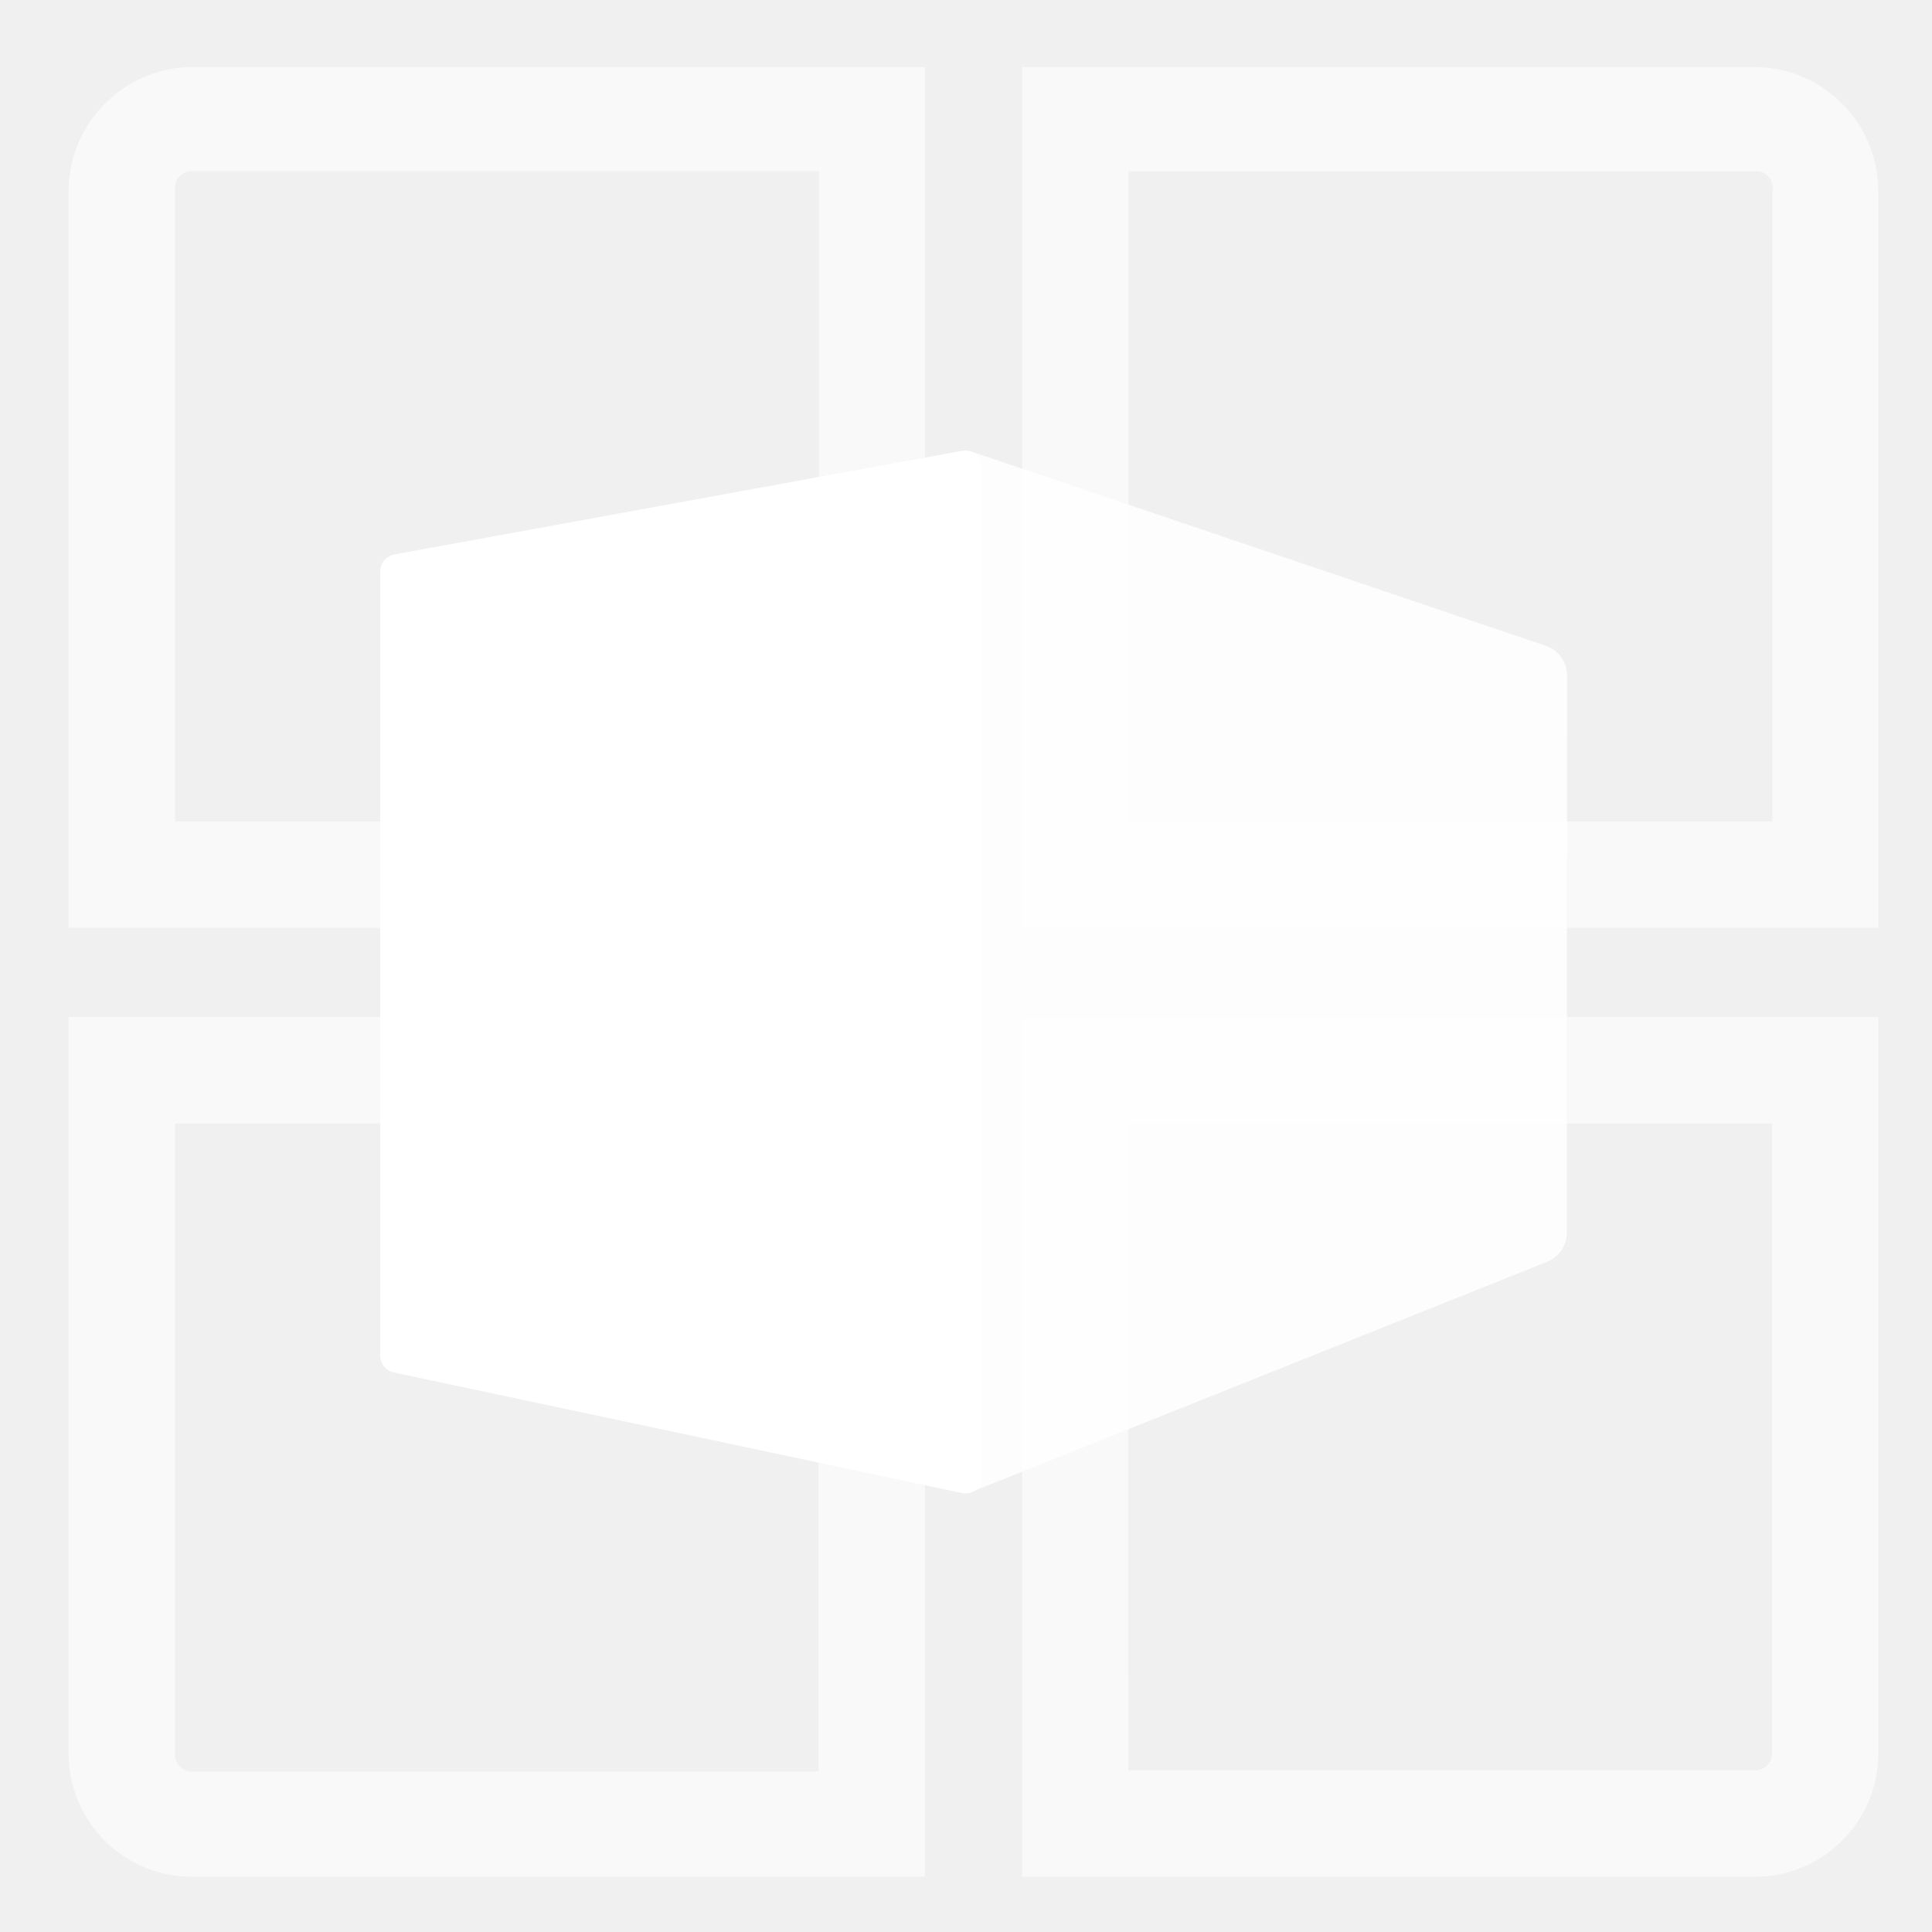
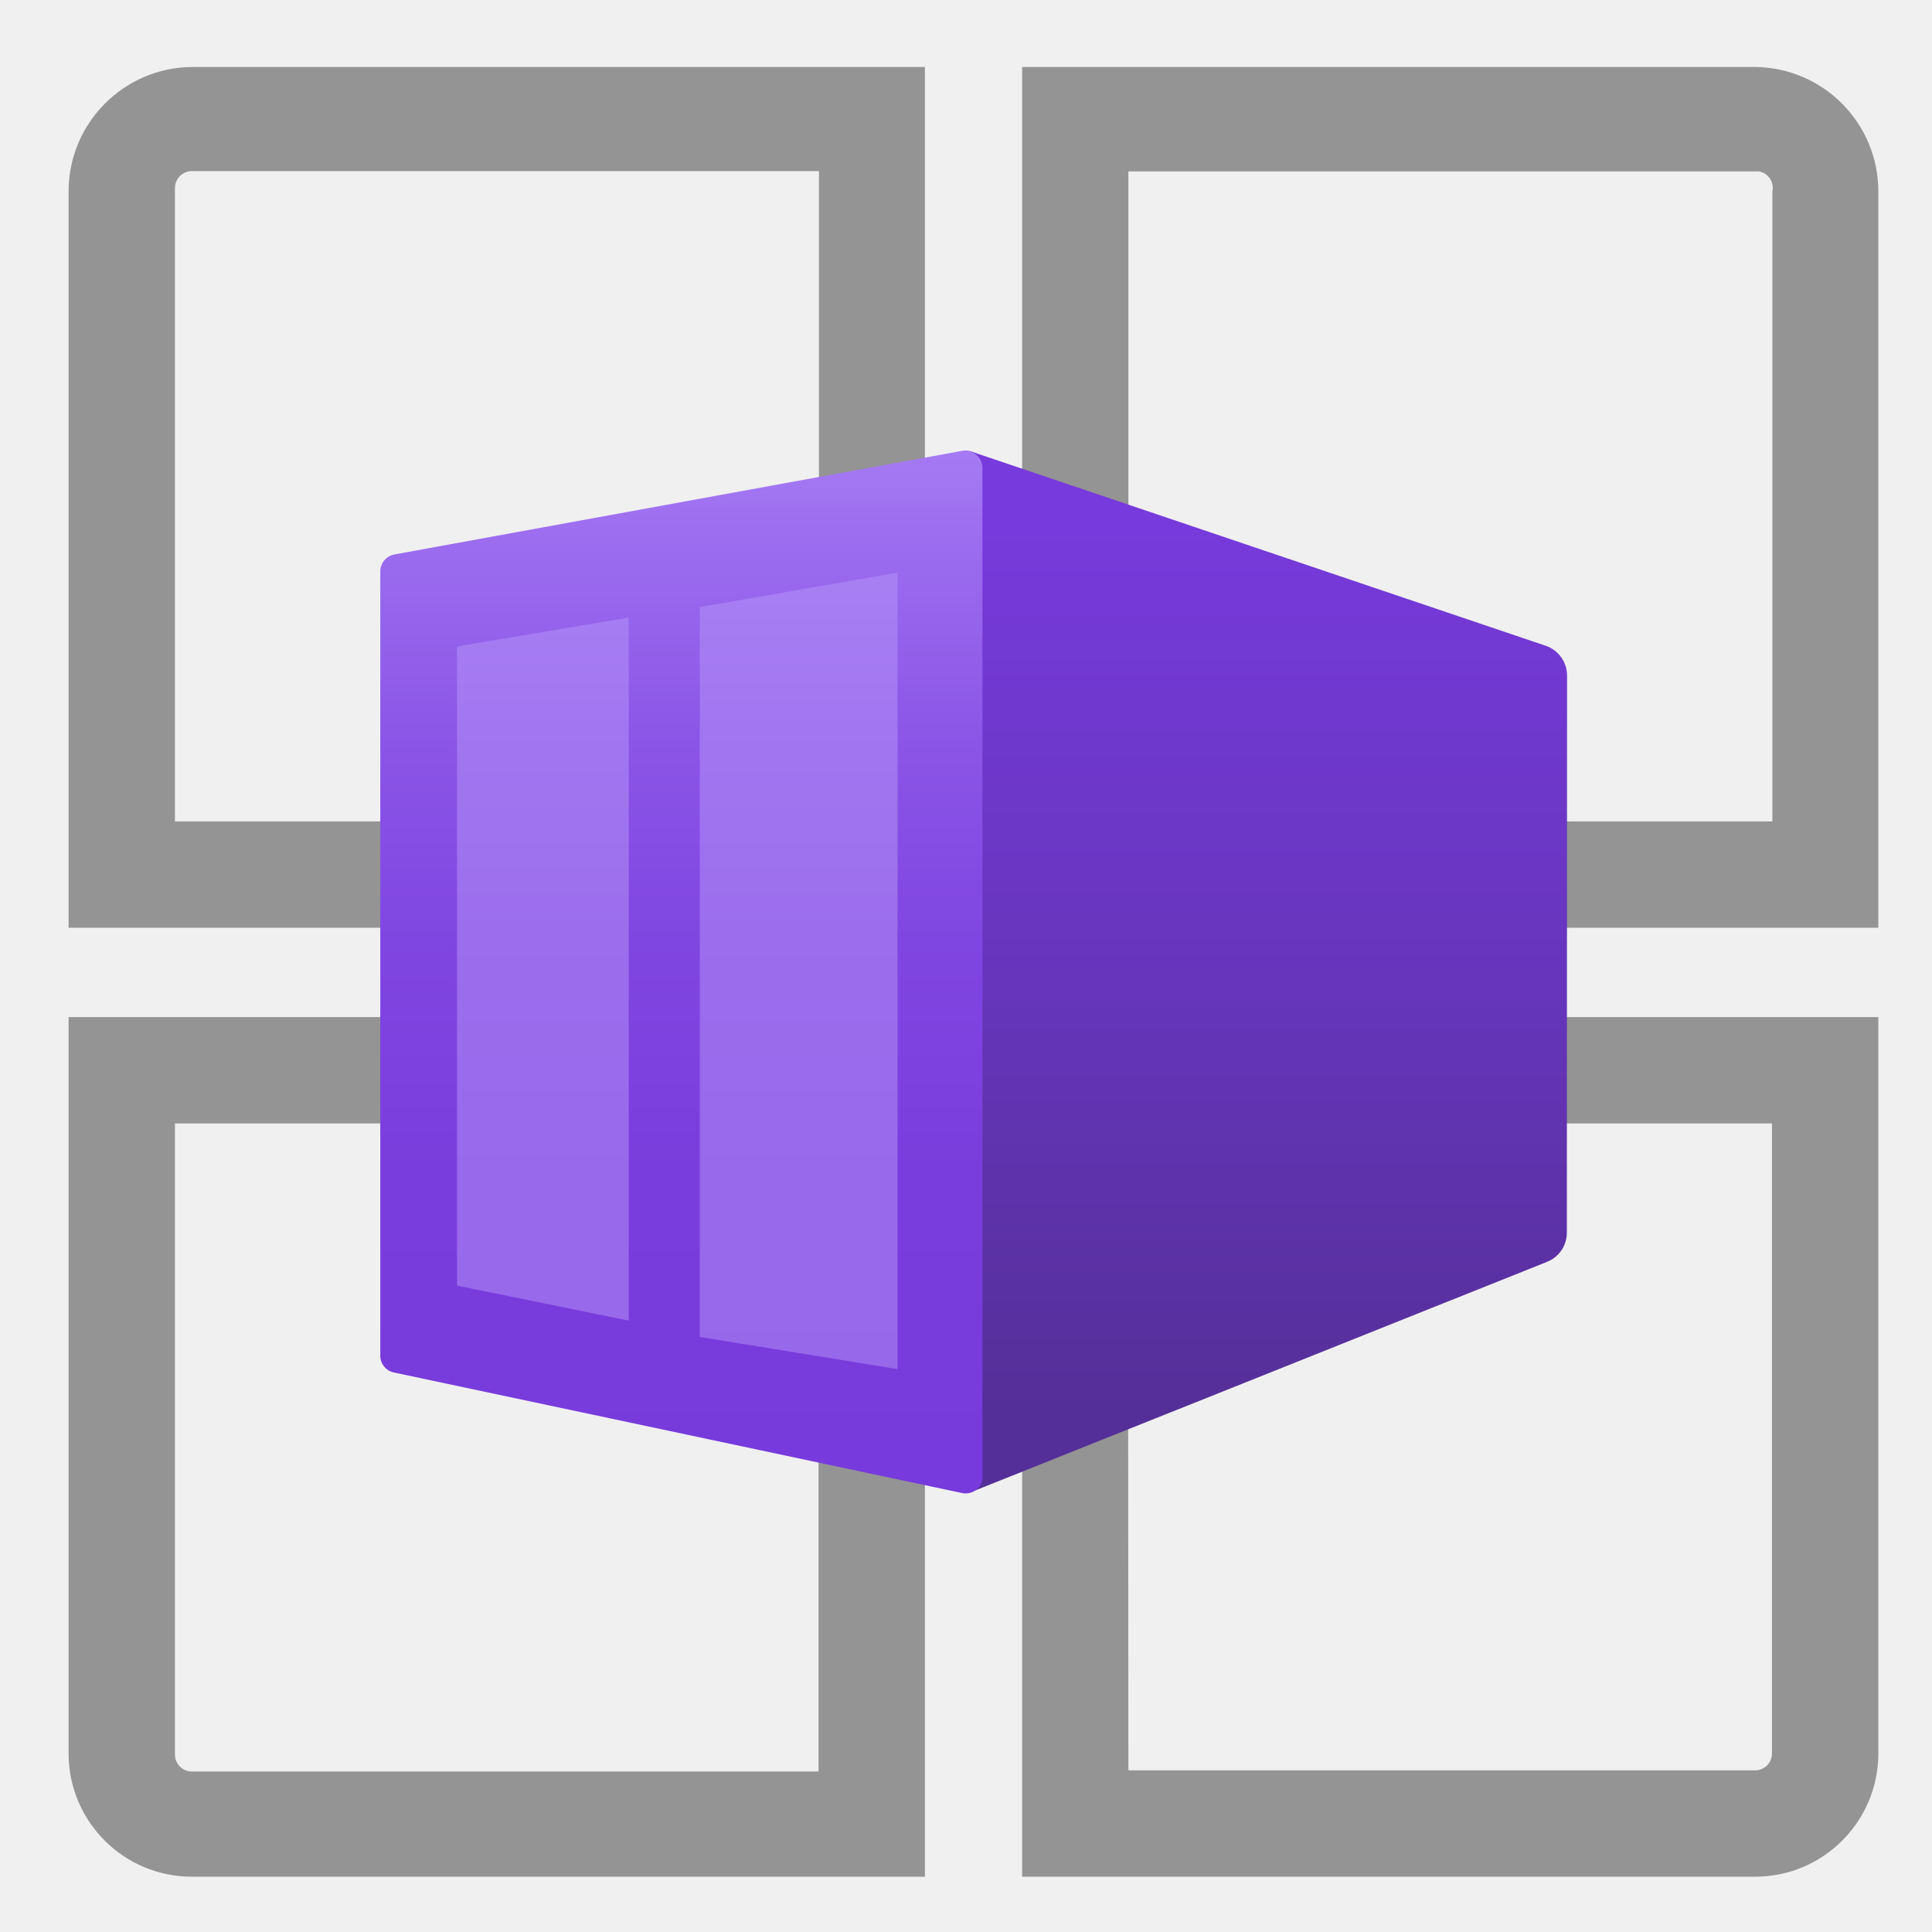
- <svg xmlns="http://www.w3.org/2000/svg" width="24" height="24" viewBox="0 0 18 18">
-   <g fill="white">
-     <path d="M8.617,8.644H.639V1.784A1.16,1.16,0,0,1,1.788.624H8.617ZM1.63,7.653h6V1.594H1.788a.158.158,0,0,0-.158.158h0Z" opacity="0.6" />
-     <path d="M17.5,8.644H9.523V.624h6.828A1.16,1.16,0,0,1,17.5,1.784Zm-6.987-.991h6V1.784a.157.157,0,0,0-.123-.187.2.2,0,0,0-.035,0H10.513Z" opacity="0.6" />
-     <path d="M8.617,17.485H1.788A1.149,1.149,0,0,1,.639,16.347V9.476H8.617ZM1.63,10.467v5.88a.158.158,0,0,0,.158.158H7.626V10.467Z" opacity="0.6" />
-     <path d="M16.351,17.485H9.523V9.476H17.5v6.871A1.149,1.149,0,0,1,16.351,17.485Zm-5.838-.991h5.838a.157.157,0,0,0,.158-.158V10.467h-6Z" opacity="0.6" />
-     <path d="M14.6,6.294a.294.294,0,0,0-.2-.278L9.044,4.205A.128.128,0,0,0,9,4.2H9a.132.132,0,0,0-.133.133v9.445A.133.133,0,0,0,9,13.911H9a.138.138,0,0,0,.049-.01l5.365-2.145a.292.292,0,0,0,.184-.272Z" opacity="0.85" />
-     <path d="M8.966,4.2l-5.293.966a.161.161,0,0,0-.13.158V12.63a.16.16,0,0,0,.126.157L8.962,13.91a.161.161,0,0,0,.191-.121.22.22,0,0,0,0-.036V4.358A.16.16,0,0,0,9,4.2.163.163,0,0,0,8.966,4.2Z" />
-     <path d="M6.52,5.656v6.8l1.842.3V5.335Zm-2.262.367v5.955l1.6.326V5.754Z" opacity="0.75" />
+ <svg xmlns="http://www.w3.org/2000/svg" width="18" height="18" viewBox="0 0 18 18">
+   <defs>
+     <linearGradient id="a3a44093-b157-426e-a8fe-cec9f9c23978" x1="11.729" y1="4.88" x2="11.729" y2="13.099" gradientUnits="userSpaceOnUse">
+       <stop offset="0.001" stop-color="#773adc" />
+       <stop offset="0.528" stop-color="#6635bb" />
+       <stop offset="1" stop-color="#552f99" />
+     </linearGradient>
+     <linearGradient id="ad838859-03f4-472f-81bc-ebc921d71335" x1="6.35" y1="13.914" x2="6.35" y2="4.198" gradientUnits="userSpaceOnUse">
+       <stop offset="0.001" stop-color="#773adc" />
+       <stop offset="0.307" stop-color="#793ddd" />
+       <stop offset="0.532" stop-color="#8046e1" />
+       <stop offset="0.731" stop-color="#8c56e7" />
+       <stop offset="0.915" stop-color="#9c6def" />
+       <stop offset="1" stop-color="#a67af4" />
+     </linearGradient>
+   </defs>
+   <g id="ae82470d-7a6c-4dfe-8533-59d8ff948629">
+     <g>
+       <path d="M8.617,8.644H.639V1.784A1.16,1.16,0,0,1,1.788.624H8.617ZM1.63,7.653h6V1.594H1.788a.158.158,0,0,0-.158.158h0Z" fill="#949494" />
+       <path d="M17.5,8.644H9.523V.624h6.828A1.16,1.16,0,0,1,17.5,1.784Zm-6.987-.991h6V1.784a.157.157,0,0,0-.123-.187.2.2,0,0,0-.035,0H10.513Z" fill="#949494" />
+       <path d="M8.617,17.485H1.788A1.149,1.149,0,0,1,.639,16.347V9.476H8.617ZM1.63,10.467v5.88a.158.158,0,0,0,.158.158H7.626V10.467Z" fill="#949494" />
+       <path d="M16.351,17.485H9.523V9.476H17.5v6.871A1.149,1.149,0,0,1,16.351,17.485Zm-5.838-.991h5.838a.157.157,0,0,0,.158-.158V10.467h-6Z" fill="#949494" />
+       <path d="M14.6,6.294a.294.294,0,0,0-.2-.278L9.044,4.205A.128.128,0,0,0,9,4.2H9a.132.132,0,0,0-.133.133v9.445A.133.133,0,0,0,9,13.911H9a.138.138,0,0,0,.049-.01l5.365-2.145a.292.292,0,0,0,.184-.272Z" fill="url(#a3a44093-b157-426e-a8fe-cec9f9c23978)" />
+       <path d="M8.966,4.2l-5.293.966a.161.161,0,0,0-.13.158V12.63a.16.16,0,0,0,.126.157L8.962,13.91a.161.161,0,0,0,.191-.121.22.22,0,0,0,0-.036V4.358A.16.16,0,0,0,9,4.2.163.163,0,0,0,8.966,4.2Z" fill="url(#ad838859-03f4-472f-81bc-ebc921d71335)" />
+       <path d="M6.52,5.656v6.8l1.842.3V5.335Zm-2.262.367v5.955l1.6.326V5.754Z" fill="#b796f9" opacity="0.5" />
+     </g>
  </g>
</svg>
